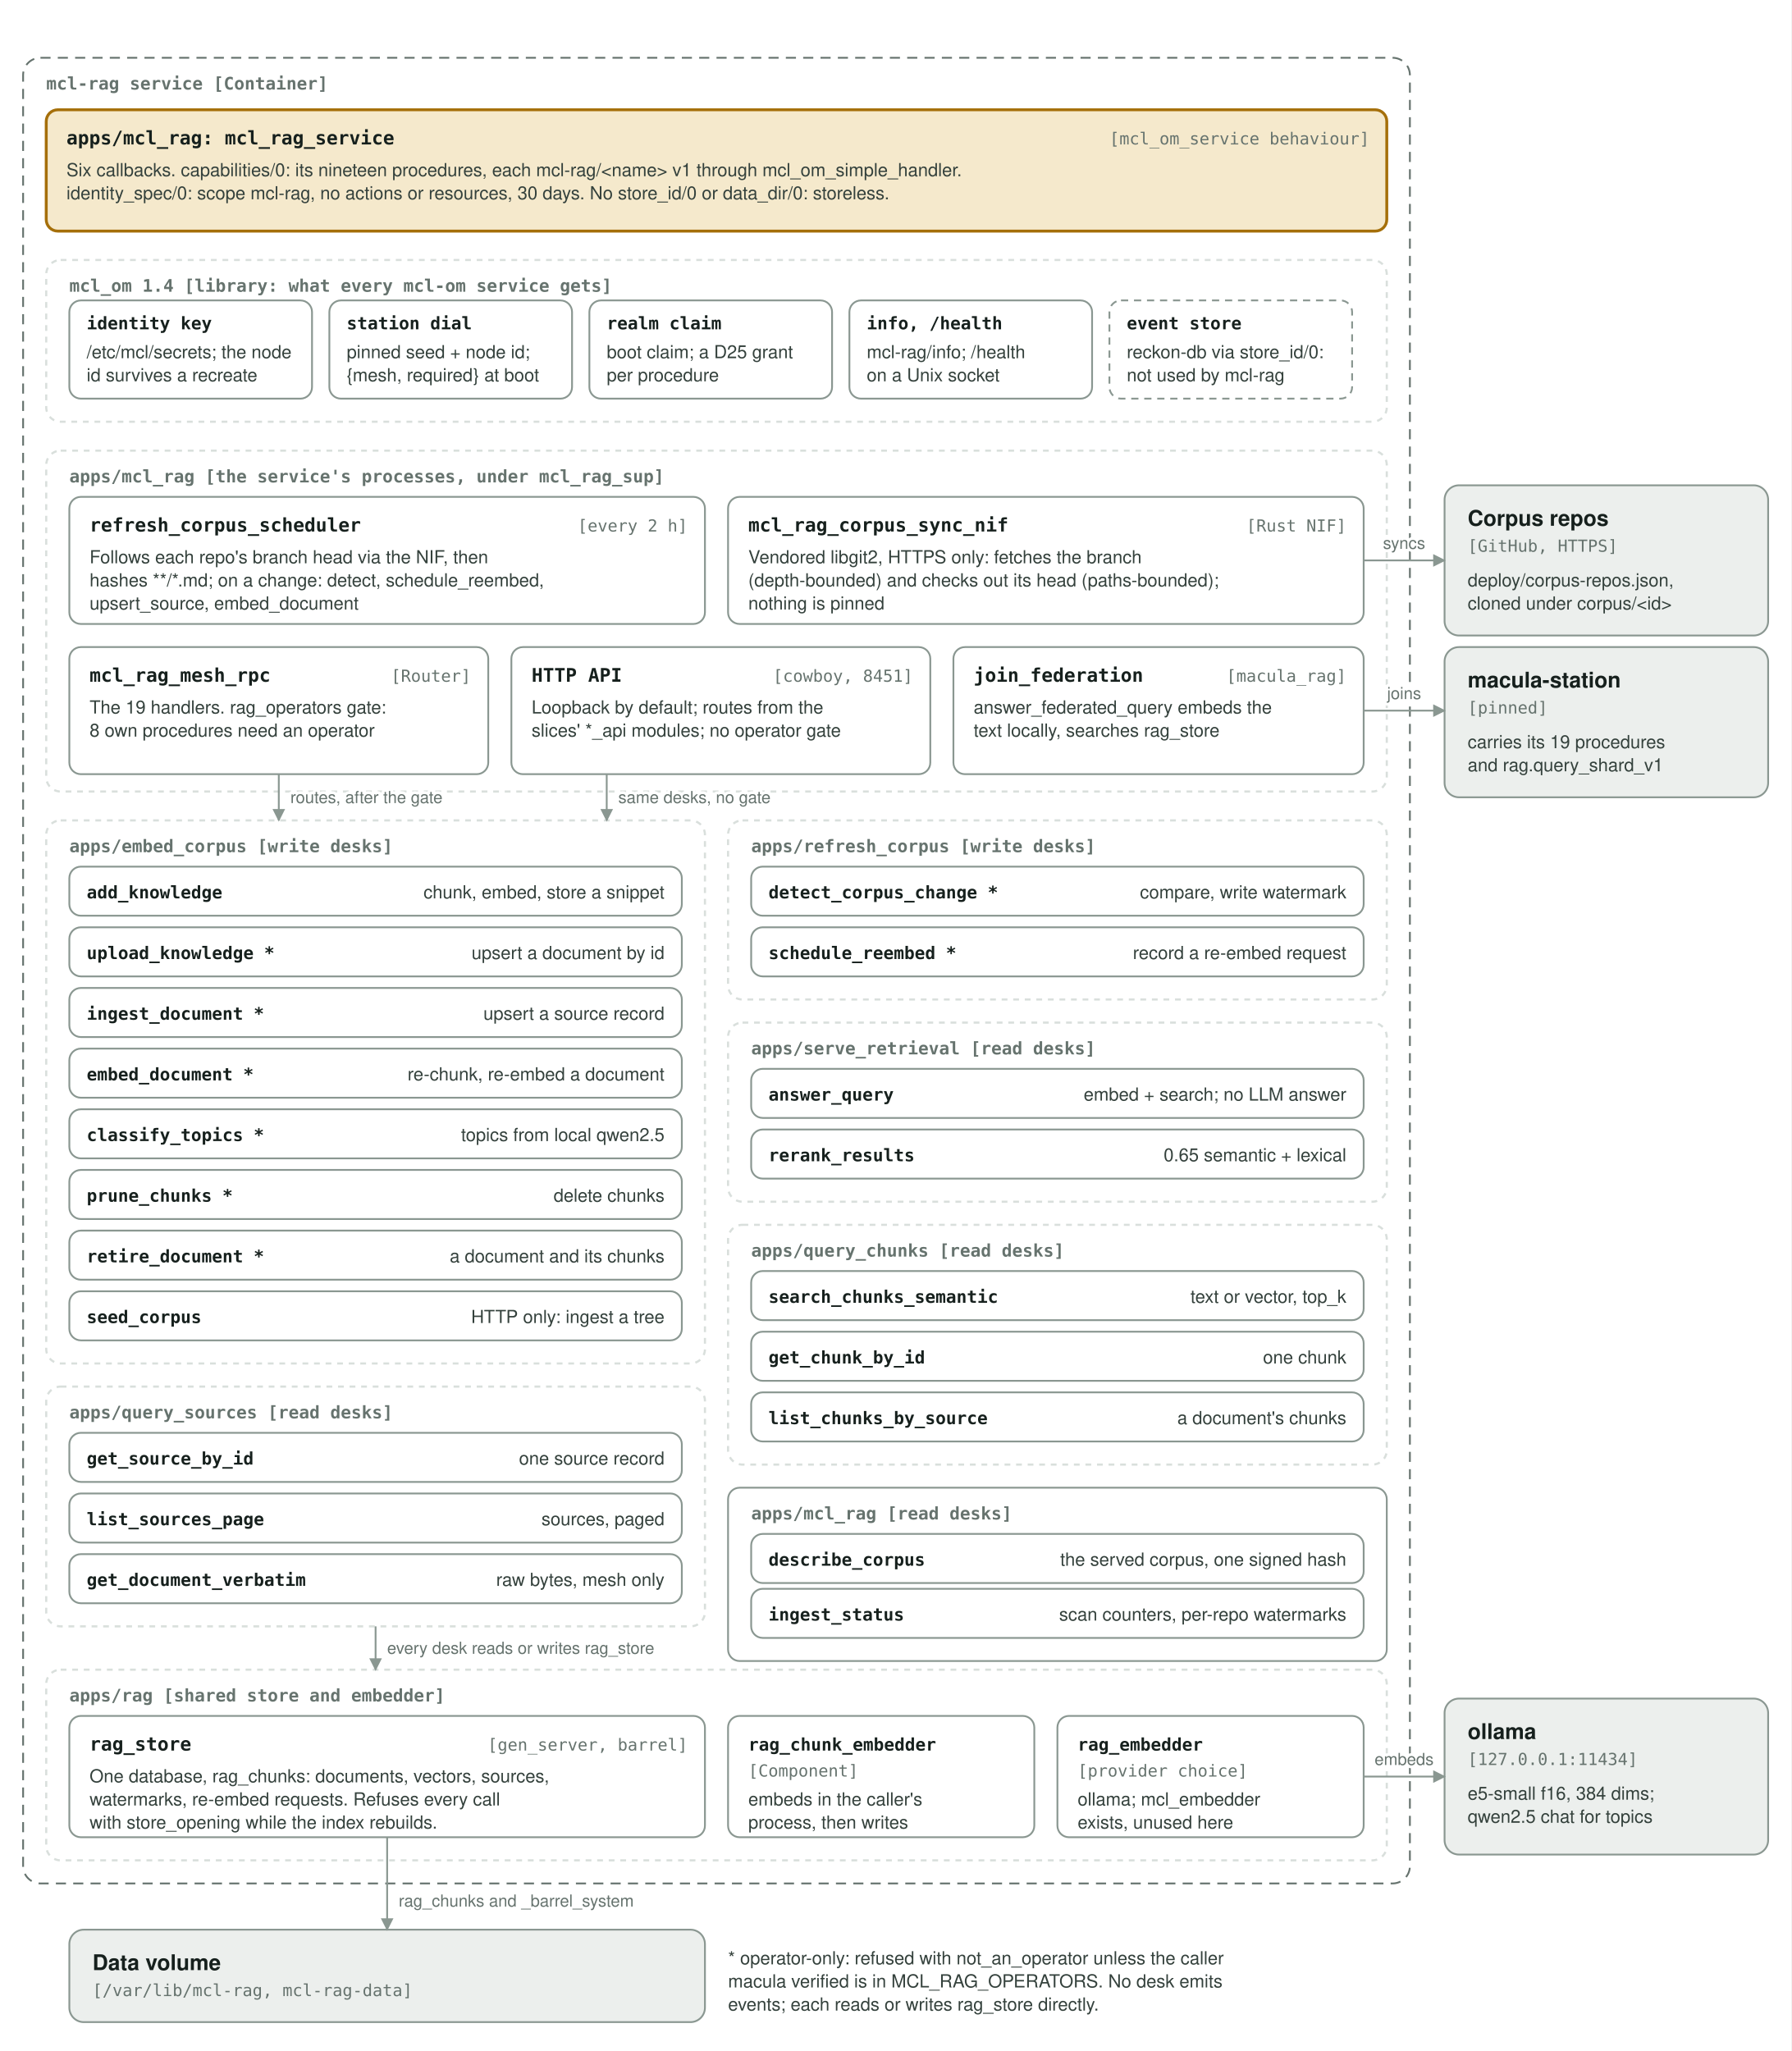
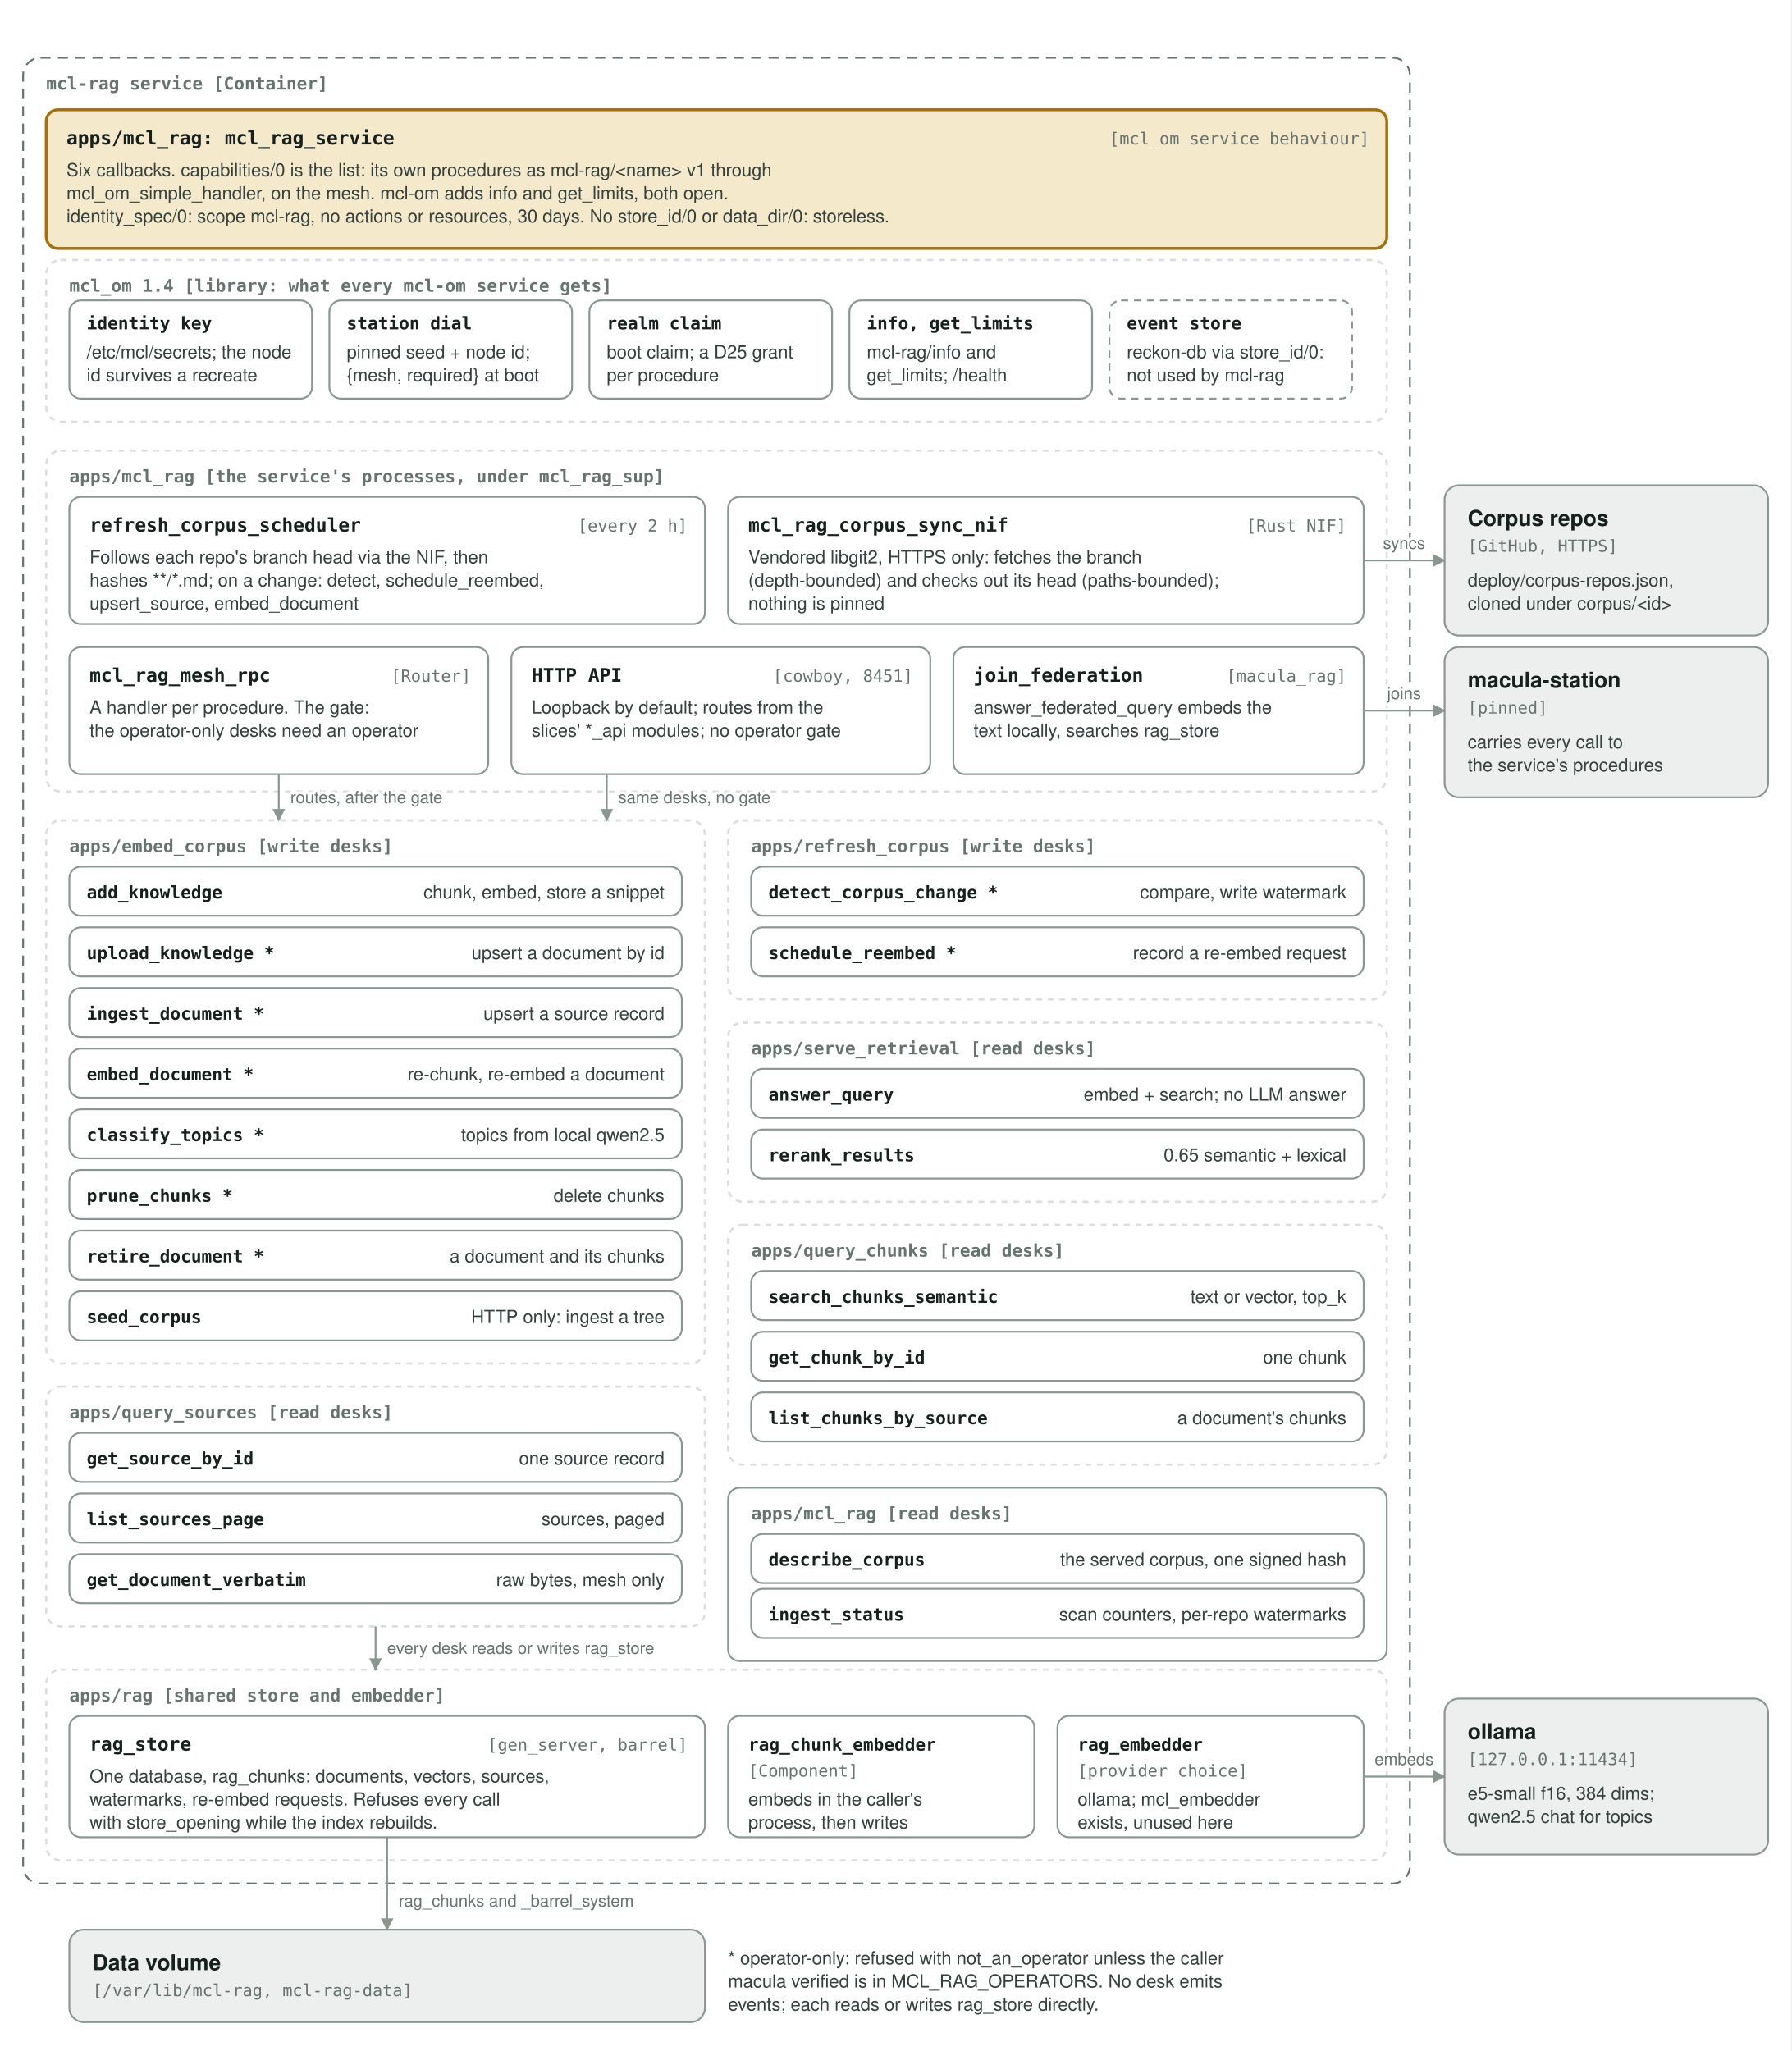
<svg xmlns="http://www.w3.org/2000/svg" viewBox="0 0 1240 1420" role="img" aria-label="mcl-rag components">
  <style>
.t-name { font-family: "Atkinson Hyperlegible", "Segoe UI", system-ui, -apple-system, Helvetica, Arial, sans-serif; font-size: 15px; font-weight: 700; }
.t-desc { font-family: "Atkinson Hyperlegible", "Segoe UI", system-ui, -apple-system, Helvetica, Arial, sans-serif; font-size: 12.5px; }
.t-rel { font-family: "Atkinson Hyperlegible", "Segoe UI", system-ui, -apple-system, Helvetica, Arial, sans-serif; font-size: 11.5px; paint-order: stroke; stroke-width: 4px; stroke-linejoin: round; }
.t-code { font-family: "JetBrains Mono", ui-monospace, Menlo, Consolas, monospace; font-size: 13px; font-weight: 600; }
.t-small { font-size: 12px; }
.t-type { font-family: "JetBrains Mono", ui-monospace, Menlo, Consolas, monospace; font-size: 11.5px; }
.t-bound { font-family: "JetBrains Mono", ui-monospace, Menlo, Consolas, monospace; font-size: 12px; font-weight: 600; }
.edge { fill: none; stroke-width: 1.25; }
.edge-later { fill: none; stroke-width: 1.25; stroke-dasharray: 5 4; }
.bg { fill: #FFFFFF; }
.b-sys { fill: #F5E9CC; stroke: #A56F0A; stroke-width: 2; }
.b-ext { fill: #ECEFED; stroke: #8A9791; stroke-width: 1.25; }
.b-per { fill: #E3EBF2; stroke: #3B5B7A; stroke-width: 1.25; }
.b-cmp { fill: #FFFFFF; stroke: #8A9791; stroke-width: 1.25; }
.b-later { fill: none; stroke: #8A9791; stroke-width: 1.25; stroke-dasharray: 5 4; }
.bound { fill: none; stroke: #66736E; stroke-width: 1.25; stroke-dasharray: 7 5; }
.bound-in { fill: none; stroke: #D9DFDC; stroke-width: 1.5; stroke-dasharray: 4 4; }
.head { fill: #3B5B7A; }
.t-name { fill: #16201D; }
.t-code { fill: #16201D; }
.t-type { fill: #66736E; }
.t-desc { fill: #34413C; }
.t-bound { fill: #66736E; }
.t-rel { fill: #66736E; stroke: #FFFFFF; }
.edge, .edge-later { stroke: #8A9791; }
.arrowhead { fill: #8A9791; }
@media (prefers-color-scheme: dark) {
.bg { fill: #171F1C; }
.b-sys { fill: #3A2E13; stroke: #E3AA3C; stroke-width: 2; }
.b-ext { fill: #1C2421; stroke: #7D8B85; stroke-width: 1.25; }
.b-per { fill: #1D2A36; stroke: #8EB4D8; stroke-width: 1.25; }
.b-cmp { fill: #171F1C; stroke: #7D8B85; stroke-width: 1.25; }
.b-later { fill: none; stroke: #7D8B85; stroke-width: 1.25; stroke-dasharray: 5 4; }
.bound { fill: none; stroke: #93A09A; stroke-width: 1.25; stroke-dasharray: 7 5; }
.bound-in { fill: none; stroke: #2A3431; stroke-width: 1.5; stroke-dasharray: 4 4; }
.head { fill: #8EB4D8; }
.t-name { fill: #E6ECE9; }
.t-code { fill: #E6ECE9; }
.t-type { fill: #93A09A; }
.t-desc { fill: #C3CDC8; }
.t-bound { fill: #93A09A; }
.t-rel { fill: #93A09A; stroke: #171F1C; }
.edge, .edge-later { stroke: #7D8B85; }
.arrowhead { fill: #7D8B85; }
}
</style>
  <defs>
    <marker id="a" viewBox="0 0 10 10" refX="9" refY="5" markerWidth="7" markerHeight="7" orient="auto-start-reverse">
      <path class="arrowhead" d="M0 0L10 5L0 10z" />
    </marker>
  </defs>
  <rect class="bg" x="0" y="0" width="1240" height="1420" />
  <rect class="bound" x="16" y="40" width="960" height="1264" rx="12" />
  <text class="t-bound" x="32" y="62">mcl-rag service [Container]</text>
-   <rect class="b-sys" x="32" y="76" width="928" height="84" rx="8" />
+   <rect class="b-sys" x="32" y="76" width="928" height="96" rx="8" />
  <text class="t-code" x="46" y="100">apps/mcl_rag: mcl_rag_service</text>
  <text class="t-type" x="948" y="100" text-anchor="end">[mcl_om_service behaviour]</text>
-   <text class="t-desc" x="46" y="122">Six callbacks. capabilities/0: its nineteen procedures, each mcl-rag/&lt;name&gt; v1 through mcl_om_simple_handler.</text>
-   <text class="t-desc" x="46" y="138">identity_spec/0: scope mcl-rag, no actions or resources, 30 days. No store_id/0 or data_dir/0: storeless.</text>
+   <text class="t-desc" x="46" y="122">Six callbacks. capabilities/0 is the list: its own procedures as mcl-rag/&lt;name&gt; v1 through</text>
+   <text class="t-desc" x="46" y="138">mcl_om_simple_handler, on the mesh. mcl-om adds info and get_limits, both open.</text>
+   <text class="t-desc" x="46" y="154">identity_spec/0: scope mcl-rag, no actions or resources, 30 days. No store_id/0 or data_dir/0: storeless.</text>
  <rect class="bound-in" x="32" y="180" width="928" height="112" rx="10" />
  <text class="t-bound" x="48" y="202">mcl_om 1.4 [library: what every mcl-om service gets]</text>
  <rect class="b-cmp" x="48" y="208" width="168" height="68" rx="8" />
  <text class="t-code t-small" x="60" y="228">identity key</text>
  <text class="t-desc" x="60" y="248">/etc/mcl/secrets; the node</text>
  <text class="t-desc" x="60" y="264">id survives a recreate</text>
  <rect class="b-cmp" x="228" y="208" width="168" height="68" rx="8" />
  <text class="t-code t-small" x="240" y="228">station dial</text>
  <text class="t-desc" x="240" y="248">pinned seed + node id;</text>
  <text class="t-desc" x="240" y="264">{mesh, required} at boot</text>
  <rect class="b-cmp" x="408" y="208" width="168" height="68" rx="8" />
  <text class="t-code t-small" x="420" y="228">realm claim</text>
  <text class="t-desc" x="420" y="248">boot claim; a D25 grant</text>
  <text class="t-desc" x="420" y="264">per procedure</text>
  <rect class="b-cmp" x="588" y="208" width="168" height="68" rx="8" />
-   <text class="t-code t-small" x="600" y="228">info, /health</text>
-   <text class="t-desc" x="600" y="248">mcl-rag/info; /health</text>
-   <text class="t-desc" x="600" y="264">on a Unix socket</text>
+   <text class="t-code t-small" x="600" y="228">info, get_limits</text>
+   <text class="t-desc" x="600" y="248">mcl-rag/info and</text>
+   <text class="t-desc" x="600" y="264">get_limits; /health</text>
  <rect class="b-later" x="768" y="208" width="168" height="68" rx="8" />
  <text class="t-code t-small" x="780" y="228">event store</text>
  <text class="t-desc" x="780" y="248">reckon-db via store_id/0:</text>
  <text class="t-desc" x="780" y="264">not used by mcl-rag</text>
  <rect class="bound-in" x="32" y="312" width="928" height="236" rx="10" />
  <text class="t-bound" x="48" y="334">apps/mcl_rag [the service's processes, under mcl_rag_sup]</text>
  <rect class="b-cmp" x="48" y="344" width="440" height="88" rx="8" />
  <text class="t-code" x="62" y="368">refresh_corpus_scheduler</text>
  <text class="t-type" x="476" y="368" text-anchor="end">[every 2 h]</text>
  <text class="t-desc" x="62" y="390">Follows each repo's branch head via the NIF, then</text>
  <text class="t-desc" x="62" y="406">hashes **/*.md; on a change: detect, schedule_reembed,</text>
  <text class="t-desc" x="62" y="422">upsert_source, embed_document</text>
  <rect class="b-cmp" x="504" y="344" width="440" height="88" rx="8" />
  <text class="t-code" x="518" y="368">mcl_rag_corpus_sync_nif</text>
  <text class="t-type" x="932" y="368" text-anchor="end">[Rust NIF]</text>
  <text class="t-desc" x="518" y="390">Vendored libgit2, HTTPS only: fetches the branch</text>
  <text class="t-desc" x="518" y="406">(depth-bounded) and checks out its head (paths-bounded);</text>
  <text class="t-desc" x="518" y="422">nothing is pinned</text>
  <rect class="b-cmp" x="48" y="448" width="290" height="88" rx="8" />
  <text class="t-code" x="62" y="472">mcl_rag_mesh_rpc</text>
  <text class="t-type" x="326" y="472" text-anchor="end">[Router]</text>
-   <text class="t-desc" x="62" y="494">The 19 handlers. rag_operators gate:</text>
-   <text class="t-desc" x="62" y="510">8 own procedures need an operator</text>
+   <text class="t-desc" x="62" y="494">A handler per procedure. The gate:</text>
+   <text class="t-desc" x="62" y="510">the operator-only desks need an operator</text>
  <rect class="b-cmp" x="354" y="448" width="290" height="88" rx="8" />
  <text class="t-code" x="368" y="472">HTTP API</text>
  <text class="t-type" x="632" y="472" text-anchor="end">[cowboy, 8451]</text>
  <text class="t-desc" x="368" y="494">Loopback by default; routes from the</text>
  <text class="t-desc" x="368" y="510">slices' *_api modules; no operator gate</text>
  <rect class="b-cmp" x="660" y="448" width="284" height="88" rx="8" />
  <text class="t-code" x="674" y="472">join_federation</text>
  <text class="t-type" x="932" y="472" text-anchor="end">[macula_rag]</text>
  <text class="t-desc" x="674" y="494">answer_federated_query embeds the</text>
  <text class="t-desc" x="674" y="510">text locally, searches rag_store</text>
  <rect class="bound-in" x="32" y="568" width="456" height="376" rx="10" />
  <text class="t-bound" x="48" y="590">apps/embed_corpus [write desks]</text>
  <rect class="b-cmp" x="48" y="600" width="424" height="34" rx="8" />
  <text class="t-code t-small" x="60" y="622">add_knowledge</text>
  <text class="t-desc" x="460" y="622" text-anchor="end">chunk, embed, store a snippet</text>
  <rect class="b-cmp" x="48" y="642" width="424" height="34" rx="8" />
  <text class="t-code t-small" x="60" y="664">upload_knowledge *</text>
  <text class="t-desc" x="460" y="664" text-anchor="end">upsert a document by id</text>
  <rect class="b-cmp" x="48" y="684" width="424" height="34" rx="8" />
  <text class="t-code t-small" x="60" y="706">ingest_document *</text>
  <text class="t-desc" x="460" y="706" text-anchor="end">upsert a source record</text>
  <rect class="b-cmp" x="48" y="726" width="424" height="34" rx="8" />
  <text class="t-code t-small" x="60" y="748">embed_document *</text>
  <text class="t-desc" x="460" y="748" text-anchor="end">re-chunk, re-embed a document</text>
  <rect class="b-cmp" x="48" y="768" width="424" height="34" rx="8" />
  <text class="t-code t-small" x="60" y="790">classify_topics *</text>
  <text class="t-desc" x="460" y="790" text-anchor="end">topics from local qwen2.5</text>
  <rect class="b-cmp" x="48" y="810" width="424" height="34" rx="8" />
  <text class="t-code t-small" x="60" y="832">prune_chunks *</text>
  <text class="t-desc" x="460" y="832" text-anchor="end">delete chunks</text>
  <rect class="b-cmp" x="48" y="852" width="424" height="34" rx="8" />
  <text class="t-code t-small" x="60" y="874">retire_document *</text>
  <text class="t-desc" x="460" y="874" text-anchor="end">a document and its chunks</text>
  <rect class="b-cmp" x="48" y="894" width="424" height="34" rx="8" />
  <text class="t-code t-small" x="60" y="916">seed_corpus</text>
  <text class="t-desc" x="460" y="916" text-anchor="end">HTTP only: ingest a tree</text>
  <rect class="bound-in" x="32" y="960" width="456" height="166" rx="10" />
  <text class="t-bound" x="48" y="982">apps/query_sources [read desks]</text>
  <rect class="b-cmp" x="48" y="992" width="424" height="34" rx="8" />
  <text class="t-code t-small" x="60" y="1014">get_source_by_id</text>
  <text class="t-desc" x="460" y="1014" text-anchor="end">one source record</text>
  <rect class="b-cmp" x="48" y="1034" width="424" height="34" rx="8" />
  <text class="t-code t-small" x="60" y="1056">list_sources_page</text>
  <text class="t-desc" x="460" y="1056" text-anchor="end">sources, paged</text>
  <rect class="b-cmp" x="48" y="1076" width="424" height="34" rx="8" />
  <text class="t-code t-small" x="60" y="1098">get_document_verbatim</text>
  <text class="t-desc" x="460" y="1098" text-anchor="end">raw bytes, mesh only</text>
  <rect class="bound-in" x="504" y="568" width="456" height="124" rx="10" />
  <text class="t-bound" x="520" y="590">apps/refresh_corpus [write desks]</text>
  <rect class="b-cmp" x="520" y="600" width="424" height="34" rx="8" />
  <text class="t-code t-small" x="532" y="622">detect_corpus_change *</text>
  <text class="t-desc" x="932" y="622" text-anchor="end">compare, write watermark</text>
  <rect class="b-cmp" x="520" y="642" width="424" height="34" rx="8" />
  <text class="t-code t-small" x="532" y="664">schedule_reembed *</text>
  <text class="t-desc" x="932" y="664" text-anchor="end">record a re-embed request</text>
  <rect class="bound-in" x="504" y="708" width="456" height="124" rx="10" />
  <text class="t-bound" x="520" y="730">apps/serve_retrieval [read desks]</text>
  <rect class="b-cmp" x="520" y="740" width="424" height="34" rx="8" />
  <text class="t-code t-small" x="532" y="762">answer_query</text>
  <text class="t-desc" x="932" y="762" text-anchor="end">embed + search; no LLM answer</text>
  <rect class="b-cmp" x="520" y="782" width="424" height="34" rx="8" />
  <text class="t-code t-small" x="532" y="804">rerank_results</text>
  <text class="t-desc" x="932" y="804" text-anchor="end">0.65 semantic + lexical</text>
  <rect class="bound-in" x="504" y="848" width="456" height="166" rx="10" />
  <text class="t-bound" x="520" y="870">apps/query_chunks [read desks]</text>
  <rect class="b-cmp" x="520" y="880" width="424" height="34" rx="8" />
  <text class="t-code t-small" x="532" y="902">search_chunks_semantic</text>
  <text class="t-desc" x="932" y="902" text-anchor="end">text or vector, top_k</text>
  <rect class="b-cmp" x="520" y="922" width="424" height="34" rx="8" />
  <text class="t-code t-small" x="532" y="944">get_chunk_by_id</text>
  <text class="t-desc" x="932" y="944" text-anchor="end">one chunk</text>
  <rect class="b-cmp" x="520" y="964" width="424" height="34" rx="8" />
  <text class="t-code t-small" x="532" y="986">list_chunks_by_source</text>
  <text class="t-desc" x="932" y="986" text-anchor="end">a document's chunks</text>
  <rect class="b-cmp" x="504" y="1030" width="456" height="120" rx="8" />
  <text class="t-bound" x="520" y="1052">apps/mcl_rag [read desks]</text>
  <rect class="b-cmp" x="520" y="1062" width="424" height="34" rx="8" />
  <text class="t-code t-small" x="532" y="1084">describe_corpus</text>
  <text class="t-desc" x="932" y="1084" text-anchor="end">the served corpus, one signed hash</text>
  <rect class="b-cmp" x="520" y="1100" width="424" height="34" rx="8" />
  <text class="t-code t-small" x="532" y="1122">ingest_status</text>
  <text class="t-desc" x="932" y="1122" text-anchor="end">scan counters, per-repo watermarks</text>
  <rect class="bound-in" x="32" y="1156" width="928" height="132" rx="10" />
  <text class="t-bound" x="48" y="1178">apps/rag [shared store and embedder]</text>
  <rect class="b-cmp" x="48" y="1188" width="440" height="84" rx="8" />
  <text class="t-code" x="62" y="1212">rag_store</text>
  <text class="t-type" x="476" y="1212" text-anchor="end">[gen_server, barrel]</text>
  <text class="t-desc" x="62" y="1234">One database, rag_chunks: documents, vectors, sources,</text>
  <text class="t-desc" x="62" y="1250">watermarks, re-embed requests. Refuses every call</text>
  <text class="t-desc" x="62" y="1266">with store_opening while the index rebuilds.</text>
  <rect class="b-cmp" x="504" y="1188" width="212" height="84" rx="8" />
  <text class="t-code t-small" x="518" y="1212">rag_chunk_embedder</text>
  <text class="t-type" x="518" y="1230">[Component]</text>
  <text class="t-desc" x="518" y="1250">embeds in the caller's</text>
  <text class="t-desc" x="518" y="1266">process, then writes</text>
  <rect class="b-cmp" x="732" y="1188" width="212" height="84" rx="8" />
  <text class="t-code t-small" x="746" y="1212">rag_embedder</text>
  <text class="t-type" x="746" y="1230">[provider choice]</text>
  <text class="t-desc" x="746" y="1250">ollama; mcl_embedder</text>
  <text class="t-desc" x="746" y="1266">exists, unused here</text>
  <rect class="b-ext" x="1000" y="336" width="224" height="104" rx="10" />
  <text class="t-name" x="1016" y="364">Corpus repos</text>
  <text class="t-type" x="1016" y="382">[GitHub, HTTPS]</text>
  <text class="t-desc" x="1016" y="406">deploy/corpus-repos.json,</text>
  <text class="t-desc" x="1016" y="422">cloned under corpus/&lt;id&gt;</text>
  <rect class="b-ext" x="1000" y="448" width="224" height="104" rx="10" />
  <text class="t-name" x="1016" y="476">macula-station</text>
  <text class="t-type" x="1016" y="494">[pinned]</text>
-   <text class="t-desc" x="1016" y="518">carries its 19 procedures</text>
-   <text class="t-desc" x="1016" y="534">and rag.query_shard_v1</text>
+   <text class="t-desc" x="1016" y="518">carries every call to</text>
+   <text class="t-desc" x="1016" y="534">the service's procedures</text>
  <rect class="b-ext" x="1000" y="1176" width="224" height="108" rx="10" />
  <text class="t-name" x="1016" y="1204">ollama</text>
  <text class="t-type" x="1016" y="1222">[127.0.0.1:11434]</text>
  <text class="t-desc" x="1016" y="1246">e5-small f16, 384 dims;</text>
  <text class="t-desc" x="1016" y="1262">qwen2.5 chat for topics</text>
  <rect class="b-ext" x="48" y="1336" width="440" height="64" rx="10" />
  <text class="t-name" x="64" y="1364">Data volume</text>
  <text class="t-type" x="64" y="1382">[/var/lib/mcl-rag, mcl-rag-data]</text>
  <path class="edge" d="M944 388H1000" marker-end="url(#a)" />
  <text class="t-rel" x="972" y="380" text-anchor="middle">syncs</text>
  <path class="edge" d="M944 492H1000" marker-end="url(#a)" />
  <text class="t-rel" x="972" y="484" text-anchor="middle">joins</text>
  <path class="edge" d="M193 536V568" marker-end="url(#a)" />
  <text class="t-rel" x="201" y="556">routes, after the gate</text>
  <path class="edge" d="M420 536V568" marker-end="url(#a)" />
  <text class="t-rel" x="428" y="556">same desks, no gate</text>
  <path class="edge" d="M260 1126V1156" marker-end="url(#a)" />
  <text class="t-rel" x="268" y="1145">every desk reads or writes rag_store</text>
  <path class="edge" d="M944 1230H1000" marker-end="url(#a)" />
  <text class="t-rel" x="972" y="1222" text-anchor="middle">embeds</text>
  <path class="edge" d="M268 1272V1336" marker-end="url(#a)" />
  <text class="t-rel" x="276" y="1320">rag_chunks and _barrel_system</text>
  <text class="t-desc" x="504" y="1360">* operator-only: refused with not_an_operator unless the caller</text>
  <text class="t-desc" x="504" y="1376">macula verified is in MCL_RAG_OPERATORS. No desk emits</text>
  <text class="t-desc" x="504" y="1392">events; each reads or writes rag_store directly.</text>
</svg>
